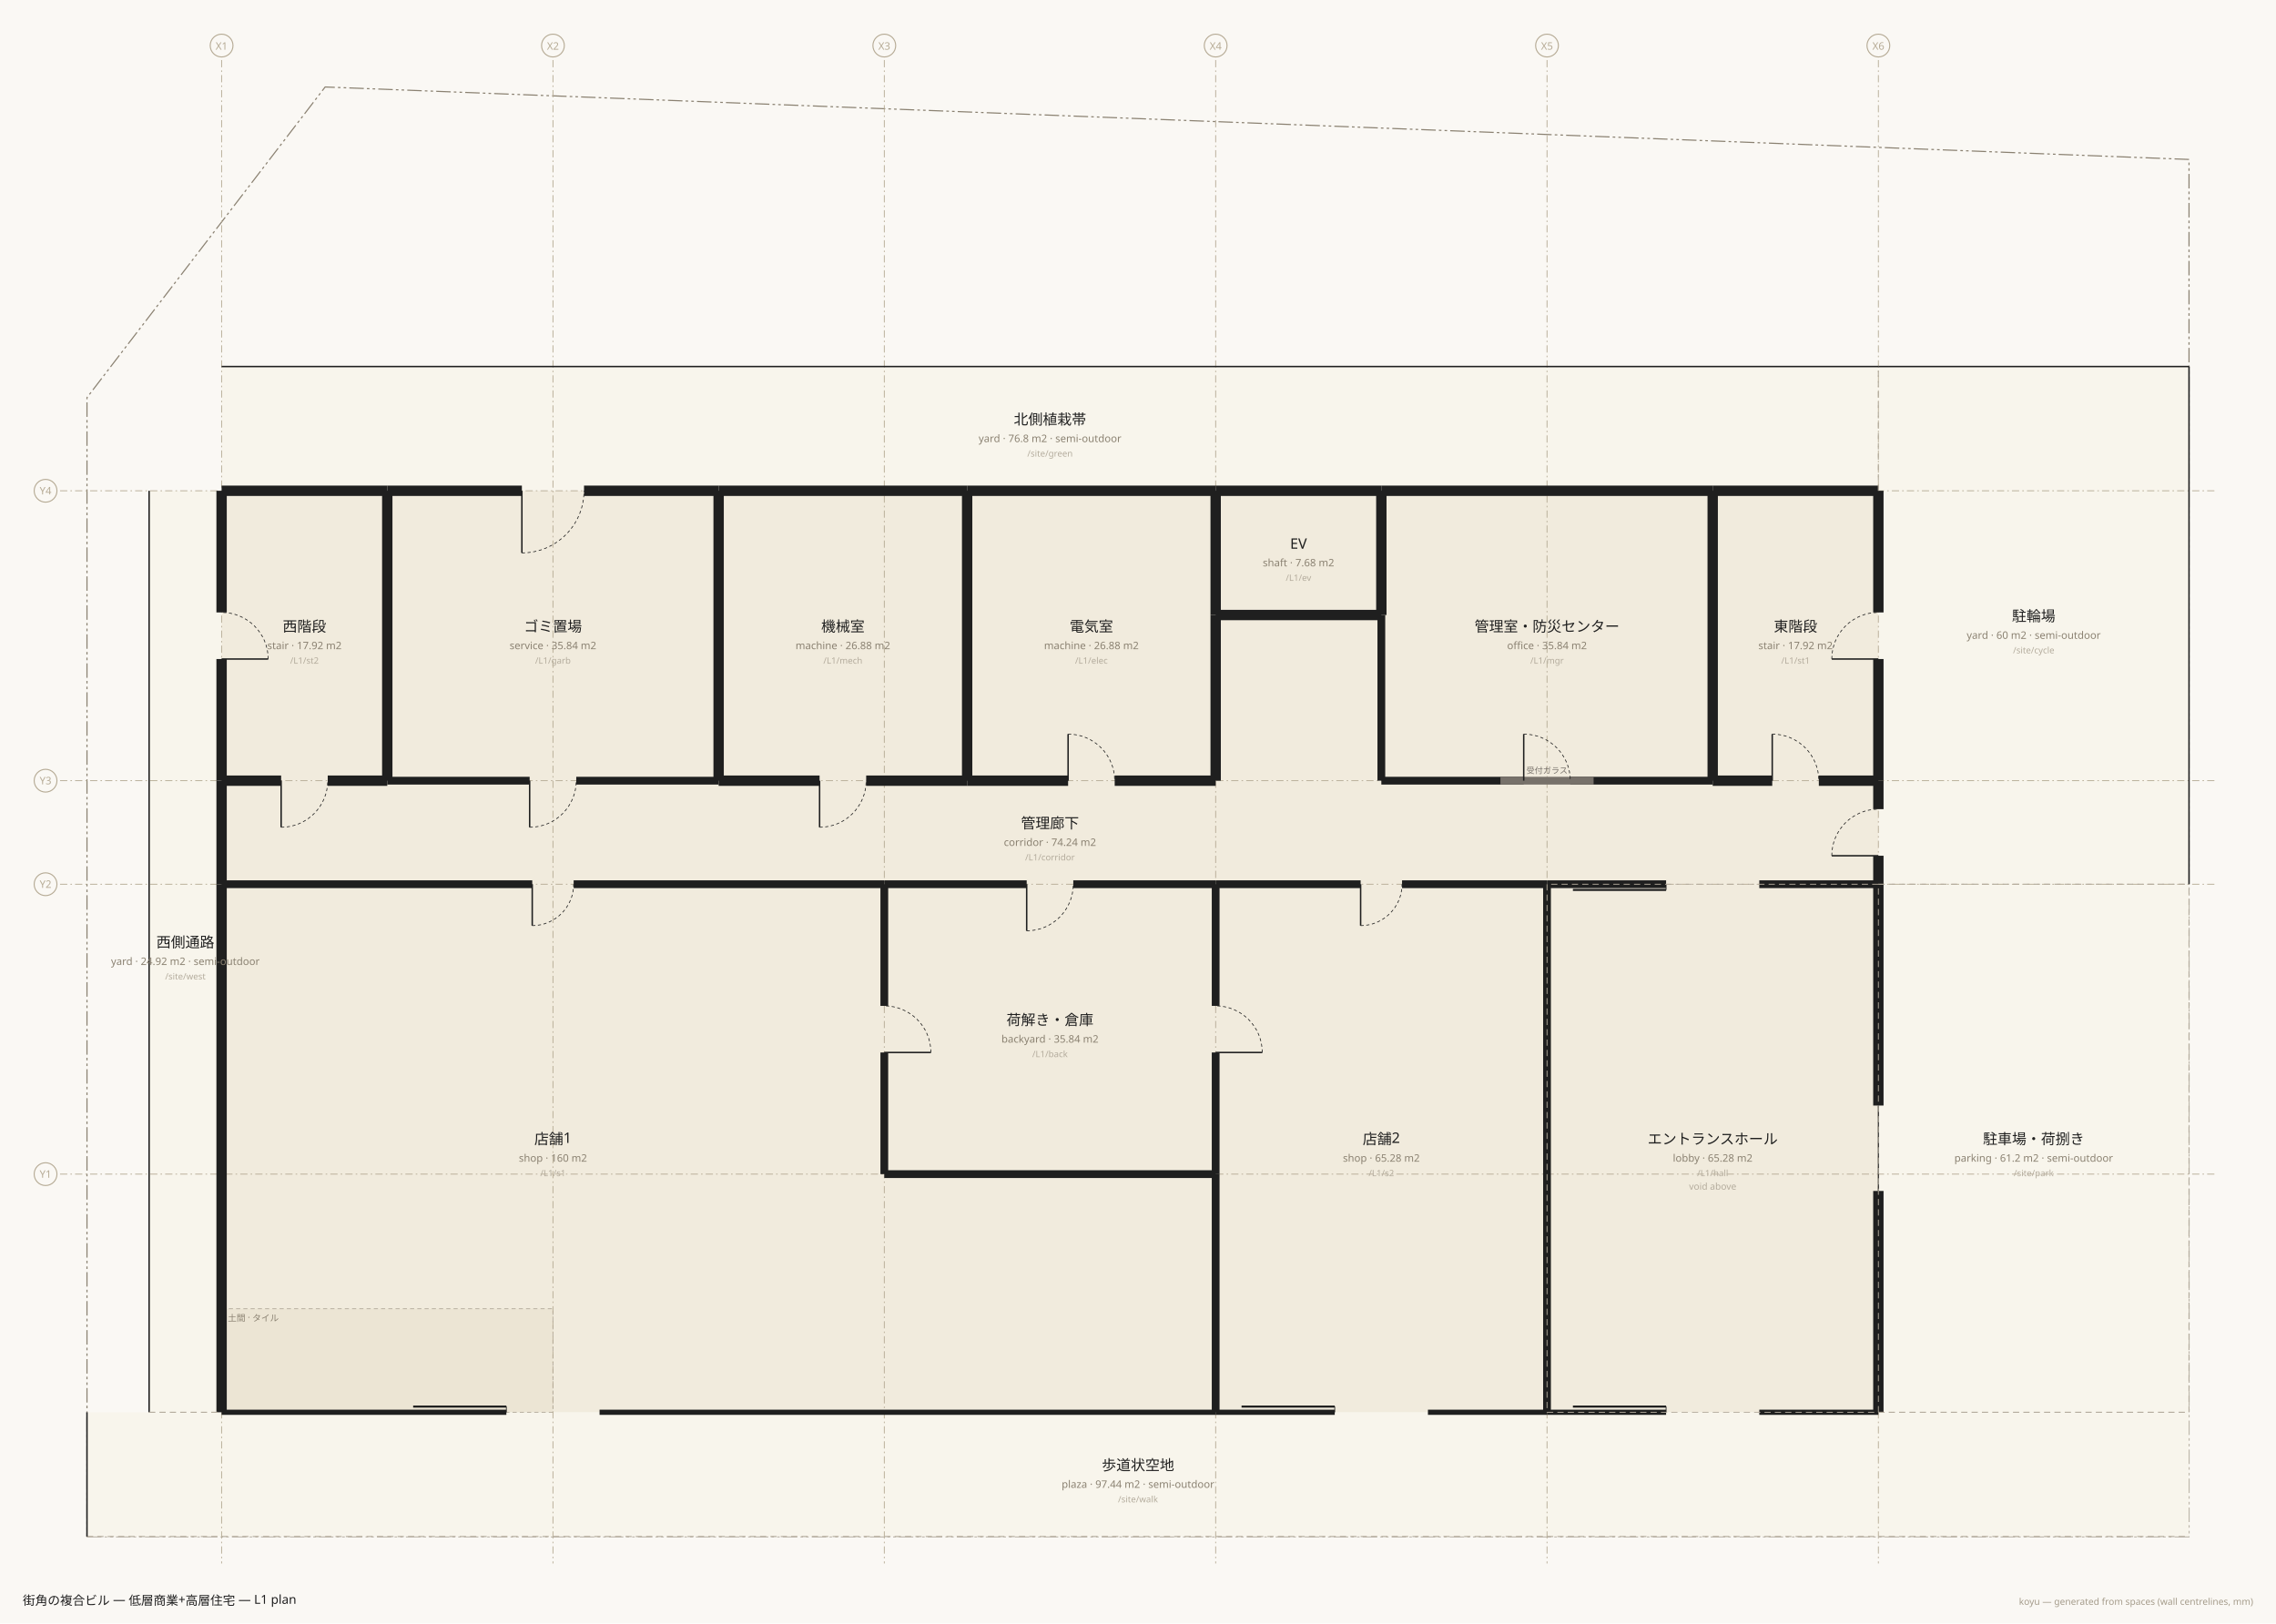
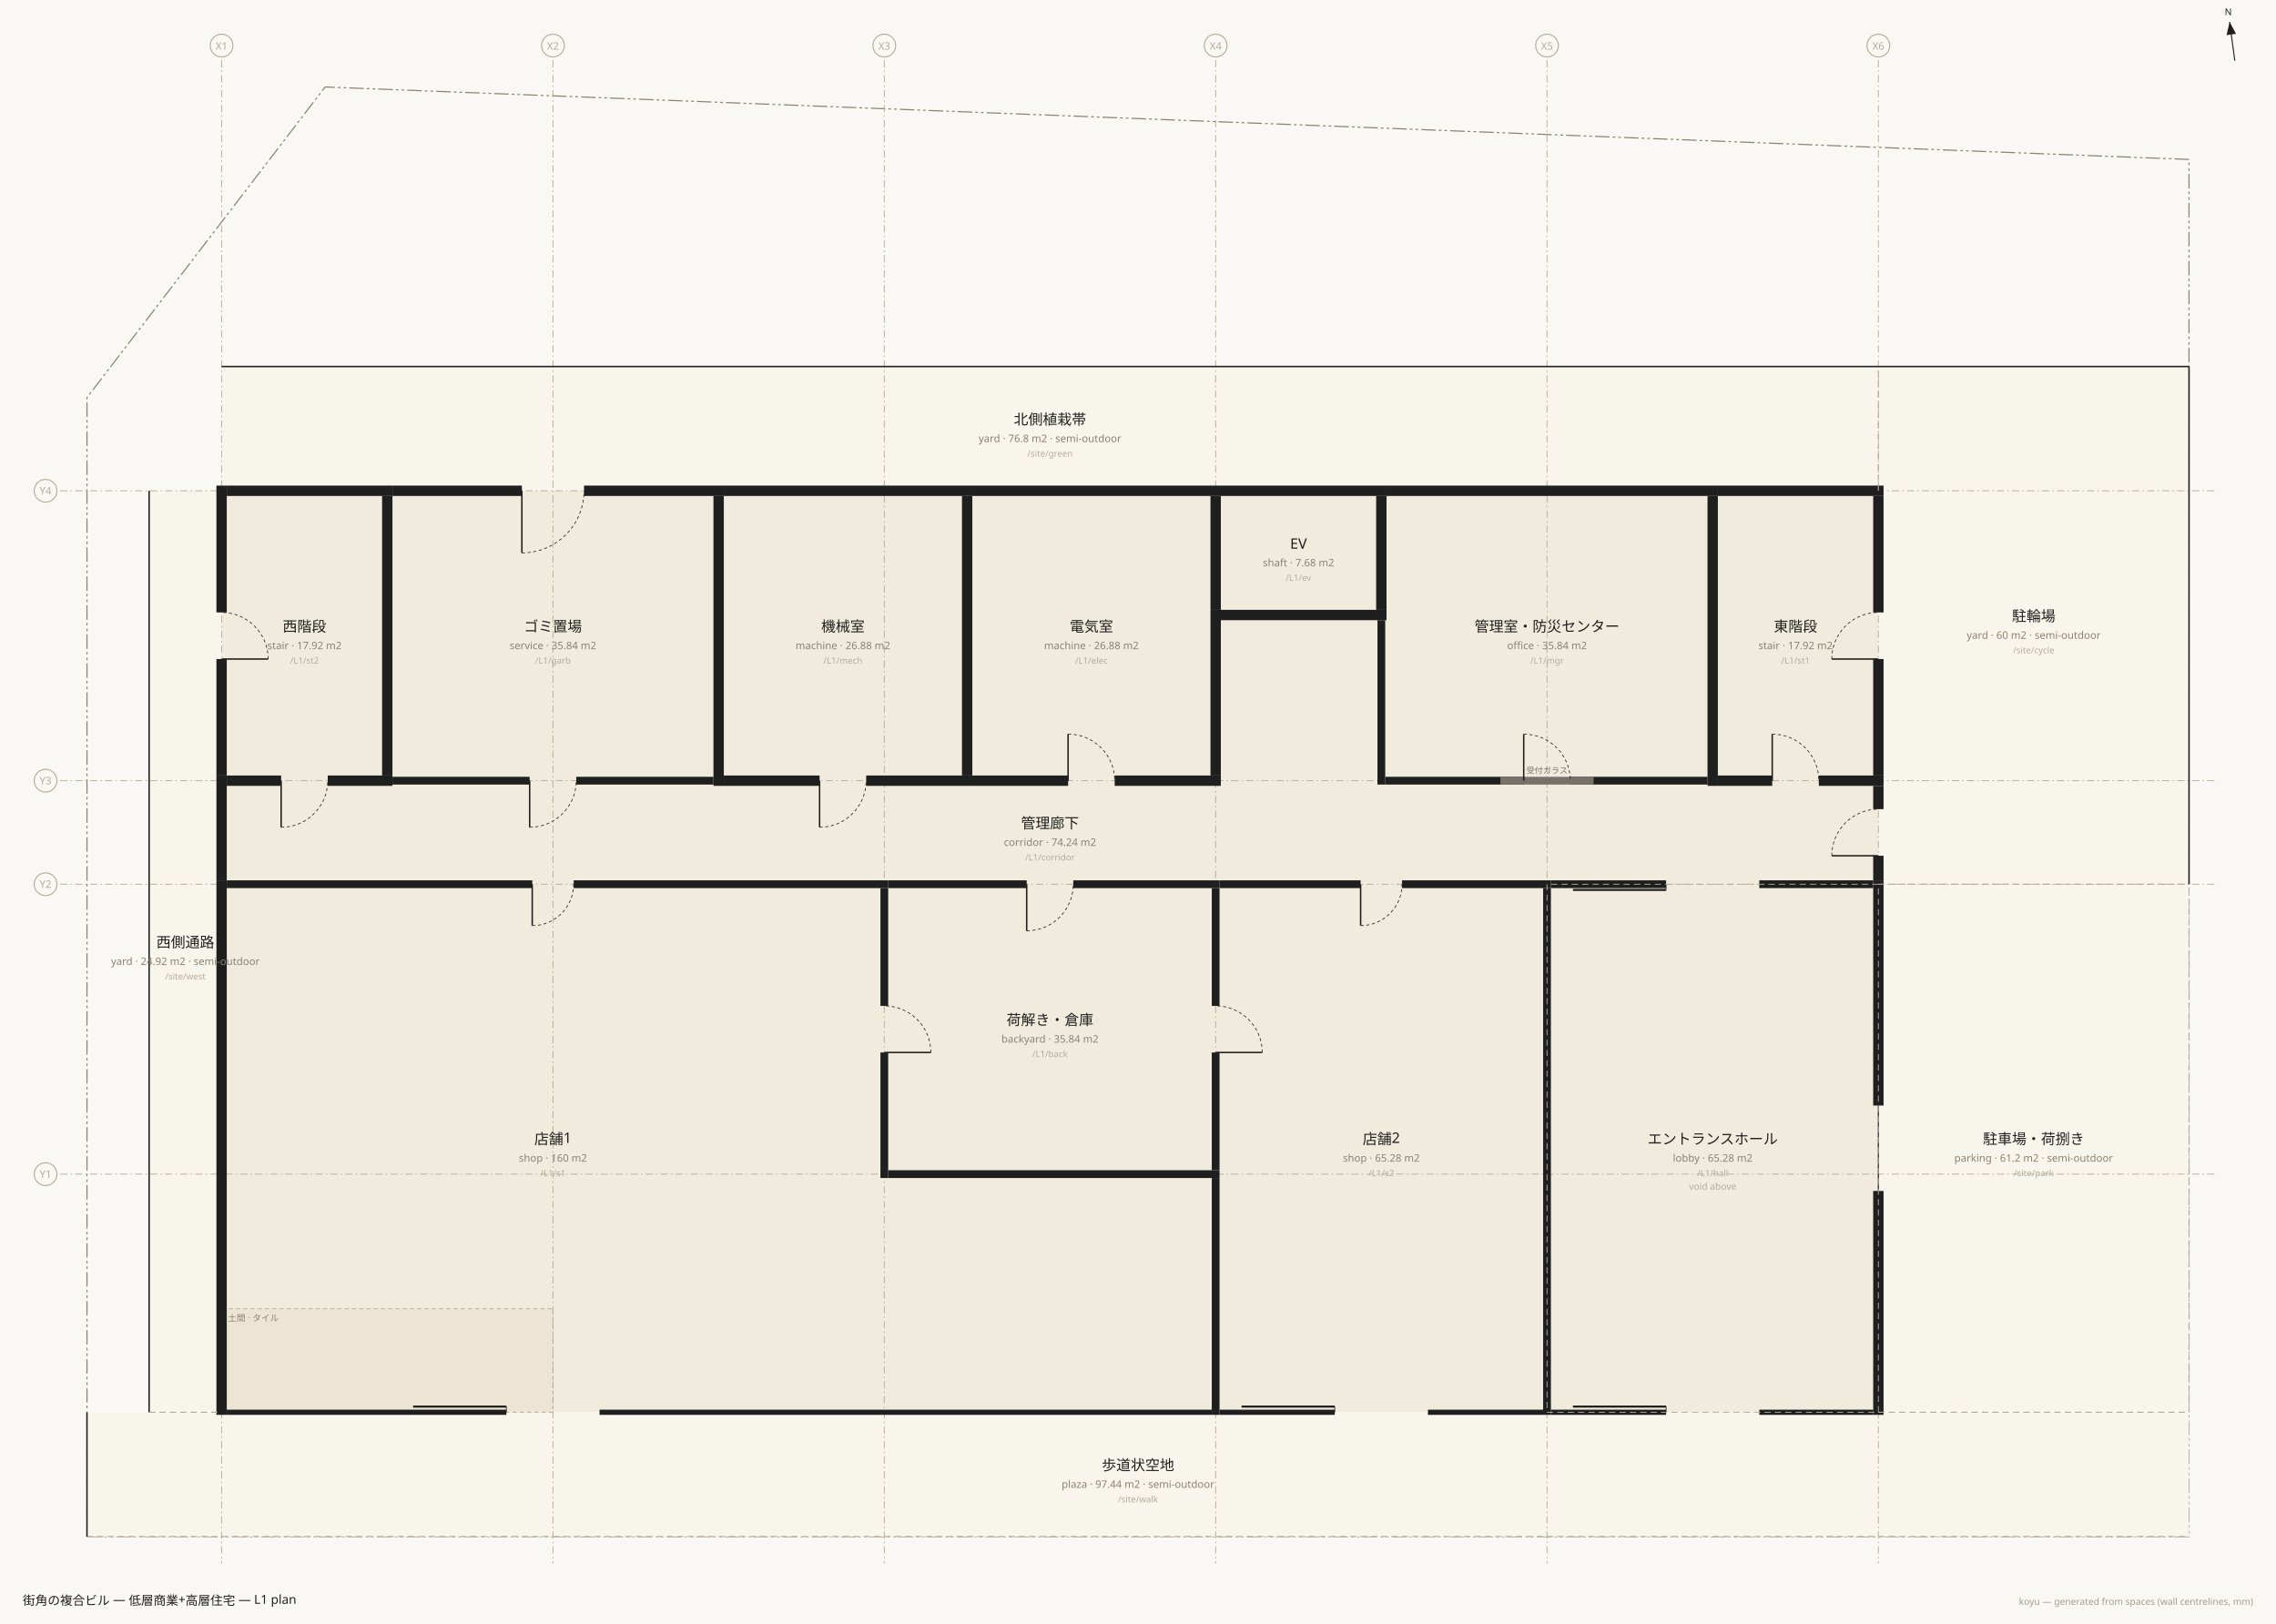
<svg xmlns="http://www.w3.org/2000/svg" width="2198" height="1568" viewBox="0 0 2198 1568" font-family="'Hiragino Sans','Noto Sans JP',sans-serif">
  <rect width="2198" height="1568" fill="#faf8f4" />
  <path d="M 84 1484 L 2114 1484 L 2114 154 L 314 84 L 84 384 Z" fill="none" stroke="#8a8171" stroke-width="1.1" stroke-dasharray="14 3 2.5 3 2.5 3" />
-   <path d="M 84 1484 L 2114 1484 L 2114 1364 L 84 1364 Z" fill="#f8f5ec" />
-   <path d="M 1814 1364 L 2114 1364 L 2114 854 L 1814 854 Z" fill="#f8f5ec" />
-   <path d="M 1814 854 L 2114 854 L 2114 354 L 1814 354 Z" fill="#f8f5ec" />
-   <path d="M 144 1364 L 214 1364 L 214 474 L 144 474 Z" fill="#f8f5ec" />
-   <path d="M 214 474 L 1814 474 L 1814 354 L 214 354 Z" fill="#f8f5ec" />
+   <path d="M 854 1134 L 1174 1134 L 1174 854 L 854 854 Z" fill="#f1ebdd" />
+   <path d="M 214 854 L 1814 854 L 1814 754 L 214 754 Z" fill="#f1ebdd" />
+   <path d="M 1174 754 L 1334 754 L 1334 594 L 1174 594 Z" fill="#f1ebdd" />
+   <path d="M 934 754 L 1174 754 L 1174 474 L 934 474 Z" fill="#f1ebdd" />
+   <path d="M 1174 594 L 1334 594 L 1334 474 L 1174 474 Z" fill="#f1ebdd" />
+   <path d="M 374 754 L 694 754 L 694 474 L 374 474 Z" fill="#f1ebdd" />
+   <path d="M 1494 1364 L 1814 1364 L 1814 854 L 1494 854 Z" fill="#f1ebdd" />
+   <path d="M 694 754 L 934 754 L 934 474 L 694 474 Z" fill="#f1ebdd" />
+   <path d="M 1334 754 L 1654 754 L 1654 474 L 1334 474 Z" fill="#f1ebdd" />
  <path d="M 214 1364 L 854 1364 L 854 854 L 214 854 Z" fill="#f1ebdd" />
  <path d="M 854 1364 L 1174 1364 L 1174 1134 L 854 1134 Z" fill="#f1ebdd" />
  <path d="M 1174 1364 L 1494 1364 L 1494 854 L 1174 854 Z" fill="#f1ebdd" />
-   <path d="M 1494 1364 L 1814 1364 L 1814 854 L 1494 854 Z" fill="#f1ebdd" />
-   <path d="M 854 1134 L 1174 1134 L 1174 854 L 854 854 Z" fill="#f1ebdd" />
-   <path d="M 214 854 L 1814 854 L 1814 754 L 214 754 Z" fill="#f1ebdd" />
-   <path d="M 1174 754 L 1334 754 L 1334 594 L 1174 594 Z" fill="#f1ebdd" />
+   <path d="M 1654 754 L 1814 754 L 1814 474 L 1654 474 Z" fill="#f1ebdd" />
  <path d="M 214 754 L 374 754 L 374 474 L 214 474 Z" fill="#f1ebdd" />
-   <path d="M 374 754 L 694 754 L 694 474 L 374 474 Z" fill="#f1ebdd" />
-   <path d="M 694 754 L 934 754 L 934 474 L 694 474 Z" fill="#f1ebdd" />
-   <path d="M 934 754 L 1174 754 L 1174 474 L 934 474 Z" fill="#f1ebdd" />
-   <path d="M 1174 594 L 1334 594 L 1334 474 L 1174 474 Z" fill="#f1ebdd" />
-   <path d="M 1334 754 L 1654 754 L 1654 474 L 1334 474 Z" fill="#f1ebdd" />
-   <path d="M 1654 754 L 1814 754 L 1814 474 L 1654 474 Z" fill="#f1ebdd" />
+   <path d="M 1814 854 L 2114 854 L 2114 354 L 1814 354 Z" fill="#f8f5ec" />
+   <path d="M 214 474 L 1814 474 L 1814 354 L 214 354 Z" fill="#f8f5ec" />
+   <path d="M 1814 1364 L 2114 1364 L 2114 854 L 1814 854 Z" fill="#f8f5ec" />
+   <path d="M 84 1484 L 2114 1484 L 2114 1364 L 84 1364 Z" fill="#f8f5ec" />
+   <path d="M 144 1364 L 214 1364 L 214 474 L 144 474 Z" fill="#f8f5ec" />
  <rect x="214" y="1264" width="320" height="100" fill="#e7dfcc" fill-opacity="0.55" stroke="#b3ab9c" stroke-width="0.8" stroke-dasharray="4 3" />
  <text x="220" y="1276" font-size="8.5" fill="#8a8171">土間 · タイル</text>
  <line x1="214" y1="58" x2="214" y2="1510" stroke="#b5aa94" stroke-width="0.8" stroke-dasharray="7 3 1.5 3" />
  <circle cx="214" cy="44" r="11" fill="none" stroke="#b5aa94" stroke-width="1" />
  <text x="214" y="48" text-anchor="middle" font-size="10" fill="#b5aa94">X1</text>
  <line x1="534" y1="58" x2="534" y2="1510" stroke="#b5aa94" stroke-width="0.8" stroke-dasharray="7 3 1.5 3" />
  <circle cx="534" cy="44" r="11" fill="none" stroke="#b5aa94" stroke-width="1" />
  <text x="534" y="48" text-anchor="middle" font-size="10" fill="#b5aa94">X2</text>
  <line x1="854" y1="58" x2="854" y2="1510" stroke="#b5aa94" stroke-width="0.8" stroke-dasharray="7 3 1.5 3" />
  <circle cx="854" cy="44" r="11" fill="none" stroke="#b5aa94" stroke-width="1" />
  <text x="854" y="48" text-anchor="middle" font-size="10" fill="#b5aa94">X3</text>
  <line x1="1174" y1="58" x2="1174" y2="1510" stroke="#b5aa94" stroke-width="0.8" stroke-dasharray="7 3 1.5 3" />
  <circle cx="1174" cy="44" r="11" fill="none" stroke="#b5aa94" stroke-width="1" />
  <text x="1174" y="48" text-anchor="middle" font-size="10" fill="#b5aa94">X4</text>
  <line x1="1494" y1="58" x2="1494" y2="1510" stroke="#b5aa94" stroke-width="0.8" stroke-dasharray="7 3 1.5 3" />
  <circle cx="1494" cy="44" r="11" fill="none" stroke="#b5aa94" stroke-width="1" />
  <text x="1494" y="48" text-anchor="middle" font-size="10" fill="#b5aa94">X5</text>
  <line x1="1814" y1="58" x2="1814" y2="1510" stroke="#b5aa94" stroke-width="0.8" stroke-dasharray="7 3 1.5 3" />
  <circle cx="1814" cy="44" r="11" fill="none" stroke="#b5aa94" stroke-width="1" />
  <text x="1814" y="48" text-anchor="middle" font-size="10" fill="#b5aa94">X6</text>
  <line x1="58" y1="1134" x2="2140" y2="1134" stroke="#b5aa94" stroke-width="0.8" stroke-dasharray="7 3 1.5 3" />
  <circle cx="44" cy="1134" r="11" fill="none" stroke="#b5aa94" stroke-width="1" />
  <text x="44" y="1137.5" text-anchor="middle" font-size="10" fill="#b5aa94">Y1</text>
  <line x1="58" y1="854" x2="2140" y2="854" stroke="#b5aa94" stroke-width="0.8" stroke-dasharray="7 3 1.5 3" />
  <circle cx="44" cy="854" r="11" fill="none" stroke="#b5aa94" stroke-width="1" />
  <text x="44" y="857.5" text-anchor="middle" font-size="10" fill="#b5aa94">Y2</text>
  <line x1="58" y1="754" x2="2140" y2="754" stroke="#b5aa94" stroke-width="0.8" stroke-dasharray="7 3 1.5 3" />
  <circle cx="44" cy="754" r="11" fill="none" stroke="#b5aa94" stroke-width="1" />
  <text x="44" y="757.5" text-anchor="middle" font-size="10" fill="#b5aa94">Y3</text>
  <line x1="58" y1="474" x2="2140" y2="474" stroke="#b5aa94" stroke-width="0.8" stroke-dasharray="7 3 1.5 3" />
  <circle cx="44" cy="474" r="11" fill="none" stroke="#b5aa94" stroke-width="1" />
  <text x="44" y="477.5" text-anchor="middle" font-size="10" fill="#b5aa94">Y4</text>
-   <path d="M 854 850.25 L 991.5 850.25 L 991.5 857.75 L 854 857.75 Z" fill="#1f1f1f" />
-   <path d="M 1036.5 850.25 L 1174 850.25 L 1174 857.75 L 1036.5 857.75 Z" fill="#1f1f1f" />
-   <path d="M 850.25 1134 L 850.25 1016.5 L 857.75 1016.5 L 857.75 1134 Z" fill="#1f1f1f" />
-   <path d="M 850.25 971.5 L 850.25 854 L 857.75 854 L 857.75 971.5 Z" fill="#1f1f1f" />
-   <path d="M 854 1130.25 L 1174 1130.25 L 1174 1137.75 L 854 1137.75 Z" fill="#1f1f1f" />
-   <path d="M 1170.25 1134 L 1170.25 1016.5 L 1177.75 1016.5 L 1177.75 1134 Z" fill="#1f1f1f" />
-   <path d="M 1170.25 971.5 L 1170.25 854 L 1177.75 854 L 1177.75 971.5 Z" fill="#1f1f1f" />
-   <path d="M 934 749 L 1031.5 749 L 1031.5 759 L 934 759 Z" fill="#1f1f1f" />
-   <path d="M 1076.5 749 L 1174 749 L 1174 759 L 1076.5 759 Z" fill="#1f1f1f" />
-   <path d="M 1169 754 L 1169 594 L 1179 594 L 1179 754 Z" fill="#1f1f1f" />
-   <path d="M 1174 589 L 1334 589 L 1334 599 L 1174 599 Z" fill="#1f1f1f" />
-   <path d="M 374 750.25 L 511.5 750.25 L 511.5 757.75 L 374 757.75 Z" fill="#1f1f1f" />
-   <path d="M 556.5 750.25 L 694 750.25 L 694 757.75 L 556.5 757.75 Z" fill="#1f1f1f" />
-   <path d="M 1494 850.25 L 1609 850.25 L 1609 857.75 L 1494 857.75 Z" fill="#1f1f1f" />
-   <path d="M 1699 850.25 L 1814 850.25 L 1814 857.75 L 1699 857.75 Z" fill="#1f1f1f" />
-   <path d="M 694 749 L 791.5 749 L 791.5 759 L 694 759 Z" fill="#1f1f1f" />
-   <path d="M 836.5 749 L 934 749 L 934 759 L 836.5 759 Z" fill="#1f1f1f" />
-   <path d="M 1334 750.25 L 1471.5 750.25 L 1471.5 757.75 L 1334 757.75 Z" fill="#1f1f1f" />
-   <path d="M 1516.5 750.25 L 1654 750.25 L 1654 757.75 L 1516.5 757.75 Z" fill="#1f1f1f" />
-   <path d="M 1330.25 754 L 1330.25 594 L 1337.75 594 L 1337.75 754 Z" fill="#1f1f1f" />
-   <path d="M 214 850.25 L 514 850.25 L 514 857.75 L 214 857.75 Z" fill="#1f1f1f" />
-   <path d="M 554 850.25 L 854 850.25 L 854 857.75 L 554 857.75 Z" fill="#1f1f1f" />
-   <path d="M 1174 850.25 L 1314 850.25 L 1314 857.75 L 1174 857.75 Z" fill="#1f1f1f" />
-   <path d="M 1354 850.25 L 1494 850.25 L 1494 857.75 L 1354 857.75 Z" fill="#1f1f1f" />
-   <path d="M 1654 749 L 1711.5 749 L 1711.5 759 L 1654 759 Z" fill="#1f1f1f" />
-   <path d="M 1756.5 749 L 1814 749 L 1814 759 L 1756.5 759 Z" fill="#1f1f1f" />
-   <path d="M 214 749 L 271.5 749 L 271.5 759 L 214 759 Z" fill="#1f1f1f" />
-   <path d="M 316.5 749 L 374 749 L 374 759 L 316.5 759 Z" fill="#1f1f1f" />
-   <path d="M 1809 854 L 1809 826.5 L 1819 826.5 L 1819 854 Z" fill="#1f1f1f" />
-   <path d="M 1809 781.5 L 1809 754 L 1819 754 L 1819 781.5 Z" fill="#1f1f1f" />
-   <path d="M 209 854 L 209 754 L 219 754 L 219 854 Z" fill="#1f1f1f" />
-   <path d="M 1169 594 L 1169 474 L 1179 474 L 1179 594 Z" fill="#1f1f1f" />
-   <path d="M 929 754 L 929 474 L 939 474 L 939 754 Z" fill="#1f1f1f" />
-   <path d="M 934 469 L 1174 469 L 1174 479 L 934 479 Z" fill="#1f1f1f" />
-   <path d="M 1329 594 L 1329 474 L 1339 474 L 1339 594 Z" fill="#1f1f1f" />
-   <path d="M 1174 469 L 1334 469 L 1334 479 L 1174 479 Z" fill="#1f1f1f" />
-   <path d="M 689 754 L 689 474 L 699 474 L 699 754 Z" fill="#1f1f1f" />
-   <path d="M 369 754 L 369 474 L 379 474 L 379 754 Z" fill="#1f1f1f" />
-   <path d="M 374 469 L 504 469 L 504 479 L 374 479 Z" fill="#1f1f1f" />
-   <path d="M 564 469 L 694 469 L 694 479 L 564 479 Z" fill="#1f1f1f" />
-   <path d="M 1490.25 1364 L 1490.25 854 L 1497.75 854 L 1497.75 1364 Z" fill="#1f1f1f" />
-   <path d="M 1809 1364 L 1809 1150.25 L 1819 1150.25 L 1819 1364 Z" fill="#1f1f1f" />
-   <path d="M 1809 1067.75 L 1809 854 L 1819 854 L 1819 1067.75 Z" fill="#1f1f1f" />
-   <path d="M 1494 1361.5 L 1609 1361.5 L 1609 1366.5 L 1494 1366.5 Z" fill="#1f1f1f" />
-   <path d="M 1699 1361.5 L 1814 1361.5 L 1814 1366.5 L 1699 1366.5 Z" fill="#1f1f1f" />
-   <path d="M 694 469 L 934 469 L 934 479 L 694 479 Z" fill="#1f1f1f" />
-   <path d="M 1649 754 L 1649 474 L 1659 474 L 1659 754 Z" fill="#1f1f1f" />
-   <path d="M 1334 469 L 1654 469 L 1654 479 L 1334 479 Z" fill="#1f1f1f" />
-   <path d="M 1170.25 1364 L 1170.25 1134 L 1177.75 1134 L 1177.75 1364 Z" fill="#1f1f1f" />
-   <path d="M 214 1361.5 L 489 1361.5 L 489 1366.5 L 214 1366.5 Z" fill="#1f1f1f" />
-   <path d="M 579 1361.5 L 1174 1361.5 L 1174 1366.5 L 579 1366.5 Z" fill="#1f1f1f" />
-   <path d="M 209 1364 L 209 854 L 219 854 L 219 1364 Z" fill="#1f1f1f" />
-   <path d="M 1174 1361.5 L 1289 1361.5 L 1289 1366.5 L 1174 1366.5 Z" fill="#1f1f1f" />
-   <path d="M 1379 1361.5 L 1494 1361.5 L 1494 1366.5 L 1379 1366.5 Z" fill="#1f1f1f" />
-   <path d="M 1809 754 L 1809 636.5 L 1819 636.5 L 1819 754 Z" fill="#1f1f1f" />
-   <path d="M 1809 591.5 L 1809 474 L 1819 474 L 1819 591.5 Z" fill="#1f1f1f" />
-   <path d="M 1654 469 L 1814 469 L 1814 479 L 1654 479 Z" fill="#1f1f1f" />
-   <path d="M 214 469 L 374 469 L 374 479 L 214 479 Z" fill="#1f1f1f" />
-   <path d="M 209 754 L 209 636.5 L 219 636.5 L 219 754 Z" fill="#1f1f1f" />
-   <path d="M 209 591.5 L 209 474 L 219 474 L 219 591.5 Z" fill="#1f1f1f" />
+   <path d="M 857.75 850.25 L 991.5 850.25 L 991.5 857.75 L 857.75 857.75 Z" fill="#1f1f1f" />
+   <path d="M 1036.5 850.25 L 1177.75 850.25 L 1177.75 857.75 L 1036.5 857.75 Z" fill="#1f1f1f" />
+   <path d="M 850.25 1137.75 L 850.25 1016.5 L 857.75 1016.5 L 857.75 1137.75 Z" fill="#1f1f1f" />
+   <path d="M 850.25 971.5 L 850.25 857.75 L 857.75 857.75 L 857.75 971.5 Z" fill="#1f1f1f" />
+   <path d="M 857.75 1130.25 L 1177.75 1130.25 L 1177.75 1137.75 L 857.75 1137.75 Z" fill="#1f1f1f" />
+   <path d="M 1170.25 1130.25 L 1170.25 1016.5 L 1177.75 1016.5 L 1177.75 1130.25 Z" fill="#1f1f1f" />
+   <path d="M 1170.25 971.5 L 1170.25 857.75 L 1177.75 857.75 L 1177.75 971.5 Z" fill="#1f1f1f" />
+   <path d="M 939 749 L 1031.5 749 L 1031.5 759 L 939 759 Z" fill="#1f1f1f" />
+   <path d="M 1076.5 749 L 1179 749 L 1179 759 L 1076.5 759 Z" fill="#1f1f1f" />
+   <path d="M 1169 749 L 1169 589 L 1179 589 L 1179 749 Z" fill="#1f1f1f" />
+   <path d="M 1179 589 L 1339 589 L 1339 599 L 1179 599 Z" fill="#1f1f1f" />
+   <path d="M 379 750.25 L 511.5 750.25 L 511.5 757.75 L 379 757.75 Z" fill="#1f1f1f" />
+   <path d="M 556.5 750.25 L 689 750.25 L 689 757.75 L 556.5 757.75 Z" fill="#1f1f1f" />
+   <path d="M 1497.75 850.25 L 1609 850.25 L 1609 857.75 L 1497.75 857.75 Z" fill="#1f1f1f" />
+   <path d="M 1699 850.25 L 1809 850.25 L 1809 857.75 L 1699 857.75 Z" fill="#1f1f1f" />
+   <path d="M 699 749 L 791.5 749 L 791.5 759 L 699 759 Z" fill="#1f1f1f" />
+   <path d="M 836.5 749 L 939 749 L 939 759 L 836.5 759 Z" fill="#1f1f1f" />
+   <path d="M 1337.75 750.25 L 1471.5 750.25 L 1471.5 757.75 L 1337.75 757.75 Z" fill="#1f1f1f" />
+   <path d="M 1516.5 750.25 L 1649 750.25 L 1649 757.75 L 1516.5 757.75 Z" fill="#1f1f1f" />
+   <path d="M 1330.25 757.75 L 1330.25 599 L 1337.75 599 L 1337.75 757.75 Z" fill="#1f1f1f" />
+   <path d="M 219 850.25 L 514 850.25 L 514 857.75 L 219 857.75 Z" fill="#1f1f1f" />
+   <path d="M 554 850.25 L 857.75 850.25 L 857.75 857.75 L 554 857.75 Z" fill="#1f1f1f" />
+   <path d="M 1177.75 850.25 L 1314 850.25 L 1314 857.75 L 1177.75 857.75 Z" fill="#1f1f1f" />
+   <path d="M 1354 850.25 L 1497.75 850.25 L 1497.75 857.75 L 1354 857.75 Z" fill="#1f1f1f" />
+   <path d="M 1659 749 L 1711.5 749 L 1711.5 759 L 1659 759 Z" fill="#1f1f1f" />
+   <path d="M 1756.5 749 L 1819 749 L 1819 759 L 1756.5 759 Z" fill="#1f1f1f" />
+   <path d="M 219 749 L 271.5 749 L 271.5 759 L 219 759 Z" fill="#1f1f1f" />
+   <path d="M 316.5 749 L 379 749 L 379 759 L 316.5 759 Z" fill="#1f1f1f" />
+   <path d="M 1809 850.25 L 1809 826.5 L 1819 826.5 L 1819 850.25 Z" fill="#1f1f1f" />
+   <path d="M 1809 781.5 L 1809 759 L 1819 759 L 1819 781.5 Z" fill="#1f1f1f" />
+   <path d="M 209 850.25 L 209 749 L 219 749 L 219 850.25 Z" fill="#1f1f1f" />
+   <path d="M 1169 589 L 1169 479 L 1179 479 L 1179 589 Z" fill="#1f1f1f" />
+   <path d="M 929 749 L 929 479 L 939 479 L 939 749 Z" fill="#1f1f1f" />
+   <path d="M 939 469 L 1179 469 L 1179 479 L 939 479 Z" fill="#1f1f1f" />
+   <path d="M 1329 589 L 1329 479 L 1339 479 L 1339 589 Z" fill="#1f1f1f" />
+   <path d="M 1179 469 L 1339 469 L 1339 479 L 1179 479 Z" fill="#1f1f1f" />
+   <path d="M 689 759 L 689 479 L 699 479 L 699 759 Z" fill="#1f1f1f" />
+   <path d="M 369 749 L 369 479 L 379 479 L 379 749 Z" fill="#1f1f1f" />
+   <path d="M 379 469 L 504 469 L 504 479 L 379 479 Z" fill="#1f1f1f" />
+   <path d="M 564 469 L 699 469 L 699 479 L 564 479 Z" fill="#1f1f1f" />
+   <path d="M 1490.25 1366.5 L 1490.25 857.75 L 1497.75 857.75 L 1497.75 1366.5 Z" fill="#1f1f1f" />
+   <path d="M 1809 1366.5 L 1809 1150.25 L 1819 1150.25 L 1819 1366.5 Z" fill="#1f1f1f" />
+   <path d="M 1809 1067.75 L 1809 850.25 L 1819 850.25 L 1819 1067.75 Z" fill="#1f1f1f" />
+   <path d="M 1497.75 1361.5 L 1609 1361.5 L 1609 1366.5 L 1497.75 1366.5 Z" fill="#1f1f1f" />
+   <path d="M 1699 1361.5 L 1809 1361.5 L 1809 1366.5 L 1699 1366.5 Z" fill="#1f1f1f" />
+   <path d="M 699 469 L 939 469 L 939 479 L 699 479 Z" fill="#1f1f1f" />
+   <path d="M 1649 759 L 1649 479 L 1659 479 L 1659 759 Z" fill="#1f1f1f" />
+   <path d="M 1339 469 L 1659 469 L 1659 479 L 1339 479 Z" fill="#1f1f1f" />
+   <path d="M 1170.25 1366.5 L 1170.25 1137.75 L 1177.75 1137.75 L 1177.75 1366.5 Z" fill="#1f1f1f" />
+   <path d="M 219 1361.5 L 489 1361.5 L 489 1366.5 L 219 1366.5 Z" fill="#1f1f1f" />
+   <path d="M 579 1361.5 L 1170.25 1361.5 L 1170.25 1366.5 L 579 1366.5 Z" fill="#1f1f1f" />
+   <path d="M 209 1366.5 L 209 850.25 L 219 850.25 L 219 1366.5 Z" fill="#1f1f1f" />
+   <path d="M 1177.75 1361.5 L 1289 1361.5 L 1289 1366.5 L 1177.75 1366.5 Z" fill="#1f1f1f" />
+   <path d="M 1379 1361.5 L 1490.25 1361.5 L 1490.25 1366.5 L 1379 1366.5 Z" fill="#1f1f1f" />
+   <path d="M 1809 749 L 1809 636.5 L 1819 636.5 L 1819 749 Z" fill="#1f1f1f" />
+   <path d="M 1809 591.5 L 1809 479 L 1819 479 L 1819 591.5 Z" fill="#1f1f1f" />
+   <path d="M 1659 469 L 1819 469 L 1819 479 L 1659 479 Z" fill="#1f1f1f" />
+   <path d="M 219 469 L 379 469 L 379 479 L 219 479 Z" fill="#1f1f1f" />
+   <path d="M 209 749 L 209 636.5 L 219 636.5 L 219 749 Z" fill="#1f1f1f" />
+   <path d="M 209 591.5 L 209 469 L 219 469 L 219 591.5 Z" fill="#1f1f1f" />
  <line x1="1814" y1="354" x2="2114" y2="354" stroke="#1f1f1f" stroke-width="1.4" />
  <line x1="214" y1="354" x2="1814" y2="354" stroke="#1f1f1f" stroke-width="1.4" />
  <line x1="2114" y1="854" x2="2114" y2="354" stroke="#1f1f1f" stroke-width="1.4" />
  <line x1="2114" y1="1364" x2="2114" y2="854" stroke="#b3ab9c" stroke-width="1" stroke-dasharray="6 4" />
  <line x1="84" y1="1484" x2="2114" y2="1484" stroke="#b3ab9c" stroke-width="1" stroke-dasharray="6 4" />
  <line x1="84" y1="1484" x2="84" y2="1364" stroke="#1f1f1f" stroke-width="1.4" />
  <line x1="144" y1="1364" x2="144" y2="474" stroke="#1f1f1f" stroke-width="1.4" />
  <line x1="1814" y1="474" x2="1814" y2="354" stroke="#b3ab9c" stroke-width="1" stroke-dasharray="6 4" />
  <line x1="1814" y1="854" x2="2114" y2="854" stroke="#b3ab9c" stroke-width="1" stroke-dasharray="6 4" />
  <line x1="1814" y1="1364" x2="2114" y2="1364" stroke="#b3ab9c" stroke-width="1" stroke-dasharray="6 4" />
  <line x1="144" y1="1364" x2="214" y2="1364" stroke="#b3ab9c" stroke-width="1" stroke-dasharray="6 4" />
  <path d="M 1449 750.25 L 1539 750.25 L 1539 757.75 L 1449 757.75 Z" fill="#77716a" />
  <text x="1494" y="747" text-anchor="middle" font-size="8" fill="#77716a">受付ガラス</text>
  <line x1="991.5" y1="854" x2="991.5" y2="899" stroke="#1f1f1f" stroke-width="1.4" />
  <path d="M 991.5 899 A 45 45 0 0 0 1036.5 854" fill="none" stroke="#1f1f1f" stroke-width="0.7" stroke-dasharray="3 2.5" />
  <line x1="854" y1="1016.5" x2="899" y2="1016.5" stroke="#1f1f1f" stroke-width="1.4" />
  <path d="M 899 1016.5 A 45 45 0 0 0 854 971.5" fill="none" stroke="#1f1f1f" stroke-width="0.7" stroke-dasharray="3 2.5" />
  <line x1="1174" y1="1016.5" x2="1219" y2="1016.5" stroke="#1f1f1f" stroke-width="1.4" />
  <path d="M 1219 1016.5 A 45 45 0 0 0 1174 971.5" fill="none" stroke="#1f1f1f" stroke-width="0.7" stroke-dasharray="3 2.5" />
  <line x1="1031.5" y1="754" x2="1031.5" y2="709" stroke="#1f1f1f" stroke-width="1.4" />
  <path d="M 1031.5 709 A 45 45 0 0 1 1076.5 754" fill="none" stroke="#1f1f1f" stroke-width="0.7" stroke-dasharray="3 2.5" />
  <line x1="511.5" y1="754" x2="511.5" y2="799" stroke="#1f1f1f" stroke-width="1.4" />
  <path d="M 511.5 799 A 45 45 0 0 0 556.5 754" fill="none" stroke="#1f1f1f" stroke-width="0.7" stroke-dasharray="3 2.5" />
  <line x1="1519" y1="859.5" x2="1609" y2="859.5" stroke="#1f1f1f" stroke-width="2" />
  <line x1="1609" y1="859.5" x2="1609" y2="854" stroke="#1f1f1f" stroke-width="0.7" />
  <line x1="791.5" y1="754" x2="791.5" y2="799" stroke="#1f1f1f" stroke-width="1.4" />
  <path d="M 791.5 799 A 45 45 0 0 0 836.5 754" fill="none" stroke="#1f1f1f" stroke-width="0.7" stroke-dasharray="3 2.5" />
  <line x1="1471.5" y1="754" x2="1471.5" y2="709" stroke="#1f1f1f" stroke-width="1.4" />
  <path d="M 1471.5 709 A 45 45 0 0 1 1516.5 754" fill="none" stroke="#1f1f1f" stroke-width="0.7" stroke-dasharray="3 2.5" />
  <line x1="514" y1="854" x2="514" y2="894" stroke="#1f1f1f" stroke-width="1.4" />
  <path d="M 514 894 A 40 40 0 0 0 554 854" fill="none" stroke="#1f1f1f" stroke-width="0.7" stroke-dasharray="3 2.5" />
  <line x1="1314" y1="854" x2="1314" y2="894" stroke="#1f1f1f" stroke-width="1.4" />
  <path d="M 1314 894 A 40 40 0 0 0 1354 854" fill="none" stroke="#1f1f1f" stroke-width="0.7" stroke-dasharray="3 2.5" />
  <line x1="1711.5" y1="754" x2="1711.5" y2="709" stroke="#1f1f1f" stroke-width="1.4" />
  <path d="M 1711.5 709 A 45 45 0 0 1 1756.5 754" fill="none" stroke="#1f1f1f" stroke-width="0.7" stroke-dasharray="3 2.5" />
  <line x1="271.5" y1="754" x2="271.5" y2="799" stroke="#1f1f1f" stroke-width="1.4" />
  <path d="M 271.5 799 A 45 45 0 0 0 316.5 754" fill="none" stroke="#1f1f1f" stroke-width="0.7" stroke-dasharray="3 2.5" />
  <line x1="1814" y1="826.5" x2="1769" y2="826.5" stroke="#1f1f1f" stroke-width="1.4" />
  <path d="M 1769 826.5 A 45 45 0 0 1 1814 781.5" fill="none" stroke="#1f1f1f" stroke-width="0.7" stroke-dasharray="3 2.5" />
  <line x1="504" y1="474" x2="504" y2="534" stroke="#1f1f1f" stroke-width="1.4" />
  <path d="M 504 534 A 60 60 0 0 0 564 474" fill="none" stroke="#1f1f1f" stroke-width="0.7" stroke-dasharray="3 2.5" />
  <line x1="1814" y1="1150.25" x2="1814" y2="1067.75" stroke="#1f1f1f" stroke-width="1" />
  <line x1="1519" y1="1358.5" x2="1609" y2="1358.5" stroke="#1f1f1f" stroke-width="2" />
  <line x1="1609" y1="1358.5" x2="1609" y2="1364" stroke="#1f1f1f" stroke-width="0.7" />
  <line x1="399" y1="1358.5" x2="489" y2="1358.5" stroke="#1f1f1f" stroke-width="2" />
  <line x1="489" y1="1358.5" x2="489" y2="1364" stroke="#1f1f1f" stroke-width="0.7" />
  <line x1="1199" y1="1358.5" x2="1289" y2="1358.5" stroke="#1f1f1f" stroke-width="2" />
  <line x1="1289" y1="1358.5" x2="1289" y2="1364" stroke="#1f1f1f" stroke-width="0.7" />
  <line x1="1814" y1="636.5" x2="1769" y2="636.5" stroke="#1f1f1f" stroke-width="1.4" />
  <path d="M 1769 636.5 A 45 45 0 0 1 1814 591.5" fill="none" stroke="#1f1f1f" stroke-width="0.7" stroke-dasharray="3 2.5" />
  <line x1="214" y1="636.5" x2="259" y2="636.5" stroke="#1f1f1f" stroke-width="1.4" />
  <path d="M 259 636.5 A 45 45 0 0 0 214 591.5" fill="none" stroke="#1f1f1f" stroke-width="0.7" stroke-dasharray="3 2.5" />
-   <text x="1099" y="1420" text-anchor="middle" font-size="14" fill="#1f1f1f">歩道状空地</text>
-   <text x="1099" y="1437" text-anchor="middle" font-size="10" fill="#8a8171">plaza · 97.44 m2 · semi-outdoor</text>
-   <text x="1099" y="1451" text-anchor="middle" font-size="8.5" fill="#b3ab9c">/site/walk</text>
-   <text x="1964" y="1105" text-anchor="middle" font-size="14" fill="#1f1f1f">駐車場・荷捌き</text>
-   <text x="1964" y="1122" text-anchor="middle" font-size="10" fill="#8a8171">parking · 61.2 m2 · semi-outdoor</text>
-   <text x="1964" y="1136" text-anchor="middle" font-size="8.5" fill="#b3ab9c">/site/park</text>
-   <text x="1964" y="600" text-anchor="middle" font-size="14" fill="#1f1f1f">駐輪場</text>
-   <text x="1964" y="617" text-anchor="middle" font-size="10" fill="#8a8171">yard · 60 m2 · semi-outdoor</text>
-   <text x="1964" y="631" text-anchor="middle" font-size="8.5" fill="#b3ab9c">/site/cycle</text>
-   <text x="179" y="915" text-anchor="middle" font-size="14" fill="#1f1f1f">西側通路</text>
-   <text x="179" y="932" text-anchor="middle" font-size="10" fill="#8a8171">yard · 24.92 m2 · semi-outdoor</text>
-   <text x="179" y="946" text-anchor="middle" font-size="8.5" fill="#b3ab9c">/site/west</text>
-   <text x="1014" y="410" text-anchor="middle" font-size="14" fill="#1f1f1f">北側植栽帯</text>
-   <text x="1014" y="427" text-anchor="middle" font-size="10" fill="#8a8171">yard · 76.8 m2 · semi-outdoor</text>
-   <text x="1014" y="441" text-anchor="middle" font-size="8.5" fill="#b3ab9c">/site/green</text>
+   <text x="1014" y="990" text-anchor="middle" font-size="14" fill="#1f1f1f">荷解き・倉庫</text>
+   <text x="1014" y="1007" text-anchor="middle" font-size="10" fill="#8a8171">backyard · 35.84 m2</text>
+   <text x="1014" y="1021" text-anchor="middle" font-size="8.5" fill="#b3ab9c">/L1/back</text>
+   <text x="1014" y="800" text-anchor="middle" font-size="14" fill="#1f1f1f">管理廊下</text>
+   <text x="1014" y="817" text-anchor="middle" font-size="10" fill="#8a8171">corridor · 74.24 m2</text>
+   <text x="1014" y="831" text-anchor="middle" font-size="8.5" fill="#b3ab9c">/L1/corridor</text>
+   <text x="1054" y="610" text-anchor="middle" font-size="14" fill="#1f1f1f">電気室</text>
+   <text x="1054" y="627" text-anchor="middle" font-size="10" fill="#8a8171">machine · 26.88 m2</text>
+   <text x="1054" y="641" text-anchor="middle" font-size="8.5" fill="#b3ab9c">/L1/elec</text>
+   <text x="1254" y="530" text-anchor="middle" font-size="14" fill="#1f1f1f">EV</text>
+   <text x="1254" y="547" text-anchor="middle" font-size="10" fill="#8a8171">shaft · 7.68 m2</text>
+   <text x="1254" y="561" text-anchor="middle" font-size="8.5" fill="#b3ab9c">/L1/ev</text>
+   <text x="534" y="610" text-anchor="middle" font-size="14" fill="#1f1f1f">ゴミ置場</text>
+   <text x="534" y="627" text-anchor="middle" font-size="10" fill="#8a8171">service · 35.84 m2</text>
+   <text x="534" y="641" text-anchor="middle" font-size="8.5" fill="#b3ab9c">/L1/garb</text>
+   <text x="1654" y="1105" text-anchor="middle" font-size="14" fill="#1f1f1f">エントランスホール</text>
+   <text x="1654" y="1122" text-anchor="middle" font-size="10" fill="#8a8171">lobby · 65.28 m2</text>
+   <text x="1654" y="1136" text-anchor="middle" font-size="8.5" fill="#b3ab9c">/L1/hall</text>
+   <text x="814" y="610" text-anchor="middle" font-size="14" fill="#1f1f1f">機械室</text>
+   <text x="814" y="627" text-anchor="middle" font-size="10" fill="#8a8171">machine · 26.88 m2</text>
+   <text x="814" y="641" text-anchor="middle" font-size="8.5" fill="#b3ab9c">/L1/mech</text>
+   <text x="1494" y="610" text-anchor="middle" font-size="14" fill="#1f1f1f">管理室・防災センター</text>
+   <text x="1494" y="627" text-anchor="middle" font-size="10" fill="#8a8171">office · 35.84 m2</text>
+   <text x="1494" y="641" text-anchor="middle" font-size="8.5" fill="#b3ab9c">/L1/mgr</text>
  <text x="534" y="1105" text-anchor="middle" font-size="14" fill="#1f1f1f">店舗1</text>
  <text x="534" y="1122" text-anchor="middle" font-size="10" fill="#8a8171">shop · 160 m2</text>
  <text x="534" y="1136" text-anchor="middle" font-size="8.5" fill="#b3ab9c">/L1/s1</text>
  <text x="1334" y="1105" text-anchor="middle" font-size="14" fill="#1f1f1f">店舗2</text>
  <text x="1334" y="1122" text-anchor="middle" font-size="10" fill="#8a8171">shop · 65.28 m2</text>
  <text x="1334" y="1136" text-anchor="middle" font-size="8.5" fill="#b3ab9c">/L1/s2</text>
-   <text x="1654" y="1105" text-anchor="middle" font-size="14" fill="#1f1f1f">エントランスホール</text>
-   <text x="1654" y="1122" text-anchor="middle" font-size="10" fill="#8a8171">lobby · 65.28 m2</text>
-   <text x="1654" y="1136" text-anchor="middle" font-size="8.5" fill="#b3ab9c">/L1/hall</text>
-   <text x="1014" y="990" text-anchor="middle" font-size="14" fill="#1f1f1f">荷解き・倉庫</text>
-   <text x="1014" y="1007" text-anchor="middle" font-size="10" fill="#8a8171">backyard · 35.84 m2</text>
-   <text x="1014" y="1021" text-anchor="middle" font-size="8.5" fill="#b3ab9c">/L1/back</text>
-   <text x="1014" y="800" text-anchor="middle" font-size="14" fill="#1f1f1f">管理廊下</text>
-   <text x="1014" y="817" text-anchor="middle" font-size="10" fill="#8a8171">corridor · 74.24 m2</text>
-   <text x="1014" y="831" text-anchor="middle" font-size="8.5" fill="#b3ab9c">/L1/corridor</text>
+   <text x="1734" y="610" text-anchor="middle" font-size="14" fill="#1f1f1f">東階段</text>
+   <text x="1734" y="627" text-anchor="middle" font-size="10" fill="#8a8171">stair · 17.92 m2</text>
+   <text x="1734" y="641" text-anchor="middle" font-size="8.5" fill="#b3ab9c">/L1/st1</text>
  <text x="294" y="610" text-anchor="middle" font-size="14" fill="#1f1f1f">西階段</text>
  <text x="294" y="627" text-anchor="middle" font-size="10" fill="#8a8171">stair · 17.92 m2</text>
  <text x="294" y="641" text-anchor="middle" font-size="8.5" fill="#b3ab9c">/L1/st2</text>
-   <text x="534" y="610" text-anchor="middle" font-size="14" fill="#1f1f1f">ゴミ置場</text>
-   <text x="534" y="627" text-anchor="middle" font-size="10" fill="#8a8171">service · 35.84 m2</text>
-   <text x="534" y="641" text-anchor="middle" font-size="8.5" fill="#b3ab9c">/L1/garb</text>
-   <text x="814" y="610" text-anchor="middle" font-size="14" fill="#1f1f1f">機械室</text>
-   <text x="814" y="627" text-anchor="middle" font-size="10" fill="#8a8171">machine · 26.88 m2</text>
-   <text x="814" y="641" text-anchor="middle" font-size="8.5" fill="#b3ab9c">/L1/mech</text>
-   <text x="1054" y="610" text-anchor="middle" font-size="14" fill="#1f1f1f">電気室</text>
-   <text x="1054" y="627" text-anchor="middle" font-size="10" fill="#8a8171">machine · 26.88 m2</text>
-   <text x="1054" y="641" text-anchor="middle" font-size="8.5" fill="#b3ab9c">/L1/elec</text>
-   <text x="1254" y="530" text-anchor="middle" font-size="14" fill="#1f1f1f">EV</text>
-   <text x="1254" y="547" text-anchor="middle" font-size="10" fill="#8a8171">shaft · 7.68 m2</text>
-   <text x="1254" y="561" text-anchor="middle" font-size="8.5" fill="#b3ab9c">/L1/ev</text>
-   <text x="1494" y="610" text-anchor="middle" font-size="14" fill="#1f1f1f">管理室・防災センター</text>
-   <text x="1494" y="627" text-anchor="middle" font-size="10" fill="#8a8171">office · 35.84 m2</text>
-   <text x="1494" y="641" text-anchor="middle" font-size="8.5" fill="#b3ab9c">/L1/mgr</text>
-   <text x="1734" y="610" text-anchor="middle" font-size="14" fill="#1f1f1f">東階段</text>
-   <text x="1734" y="627" text-anchor="middle" font-size="10" fill="#8a8171">stair · 17.92 m2</text>
-   <text x="1734" y="641" text-anchor="middle" font-size="8.5" fill="#b3ab9c">/L1/st1</text>
+   <text x="1964" y="600" text-anchor="middle" font-size="14" fill="#1f1f1f">駐輪場</text>
+   <text x="1964" y="617" text-anchor="middle" font-size="10" fill="#8a8171">yard · 60 m2 · semi-outdoor</text>
+   <text x="1964" y="631" text-anchor="middle" font-size="8.5" fill="#b3ab9c">/site/cycle</text>
+   <text x="1014" y="410" text-anchor="middle" font-size="14" fill="#1f1f1f">北側植栽帯</text>
+   <text x="1014" y="427" text-anchor="middle" font-size="10" fill="#8a8171">yard · 76.8 m2 · semi-outdoor</text>
+   <text x="1014" y="441" text-anchor="middle" font-size="8.5" fill="#b3ab9c">/site/green</text>
+   <text x="1964" y="1105" text-anchor="middle" font-size="14" fill="#1f1f1f">駐車場・荷捌き</text>
+   <text x="1964" y="1122" text-anchor="middle" font-size="10" fill="#8a8171">parking · 61.2 m2 · semi-outdoor</text>
+   <text x="1964" y="1136" text-anchor="middle" font-size="8.5" fill="#b3ab9c">/site/park</text>
+   <text x="1099" y="1420" text-anchor="middle" font-size="14" fill="#1f1f1f">歩道状空地</text>
+   <text x="1099" y="1437" text-anchor="middle" font-size="10" fill="#8a8171">plaza · 97.44 m2 · semi-outdoor</text>
+   <text x="1099" y="1451" text-anchor="middle" font-size="8.5" fill="#b3ab9c">/site/walk</text>
+   <text x="179" y="915" text-anchor="middle" font-size="14" fill="#1f1f1f">西側通路</text>
+   <text x="179" y="932" text-anchor="middle" font-size="10" fill="#8a8171">yard · 24.92 m2 · semi-outdoor</text>
+   <text x="179" y="946" text-anchor="middle" font-size="8.5" fill="#b3ab9c">/site/west</text>
  <path d="M 1494 1364 L 1814 1364 L 1814 854 L 1494 854 Z" fill="none" stroke="#b3ab9c" stroke-width="0.8" stroke-dasharray="6 4" />
  <text x="1654" y="1149" text-anchor="middle" font-size="9" fill="#b3ab9c">void above</text>
+   <g class="north-arrow">
+     <line x1="2158.22" y1="58.65" x2="2153.22" y2="21.18" stroke="#1f1f1f" stroke-width="1" />
+     <polygon points="2153.22,21.18 2159.39,32.65 2150.27,33.87" fill="#1f1f1f" />
+     <text x="2151.9" y="14.67" text-anchor="middle" font-size="9" fill="#1f1f1f">N</text>
+   </g>
  <text x="22" y="1550" font-size="12" fill="#1f1f1f">街角の複合ビル — 低層商業+高層住宅 — L1 plan</text>
  <text x="2176" y="1550" text-anchor="end" font-size="9" fill="#a49b8a">koyu — generated from spaces (wall centrelines, mm)</text>
</svg>
